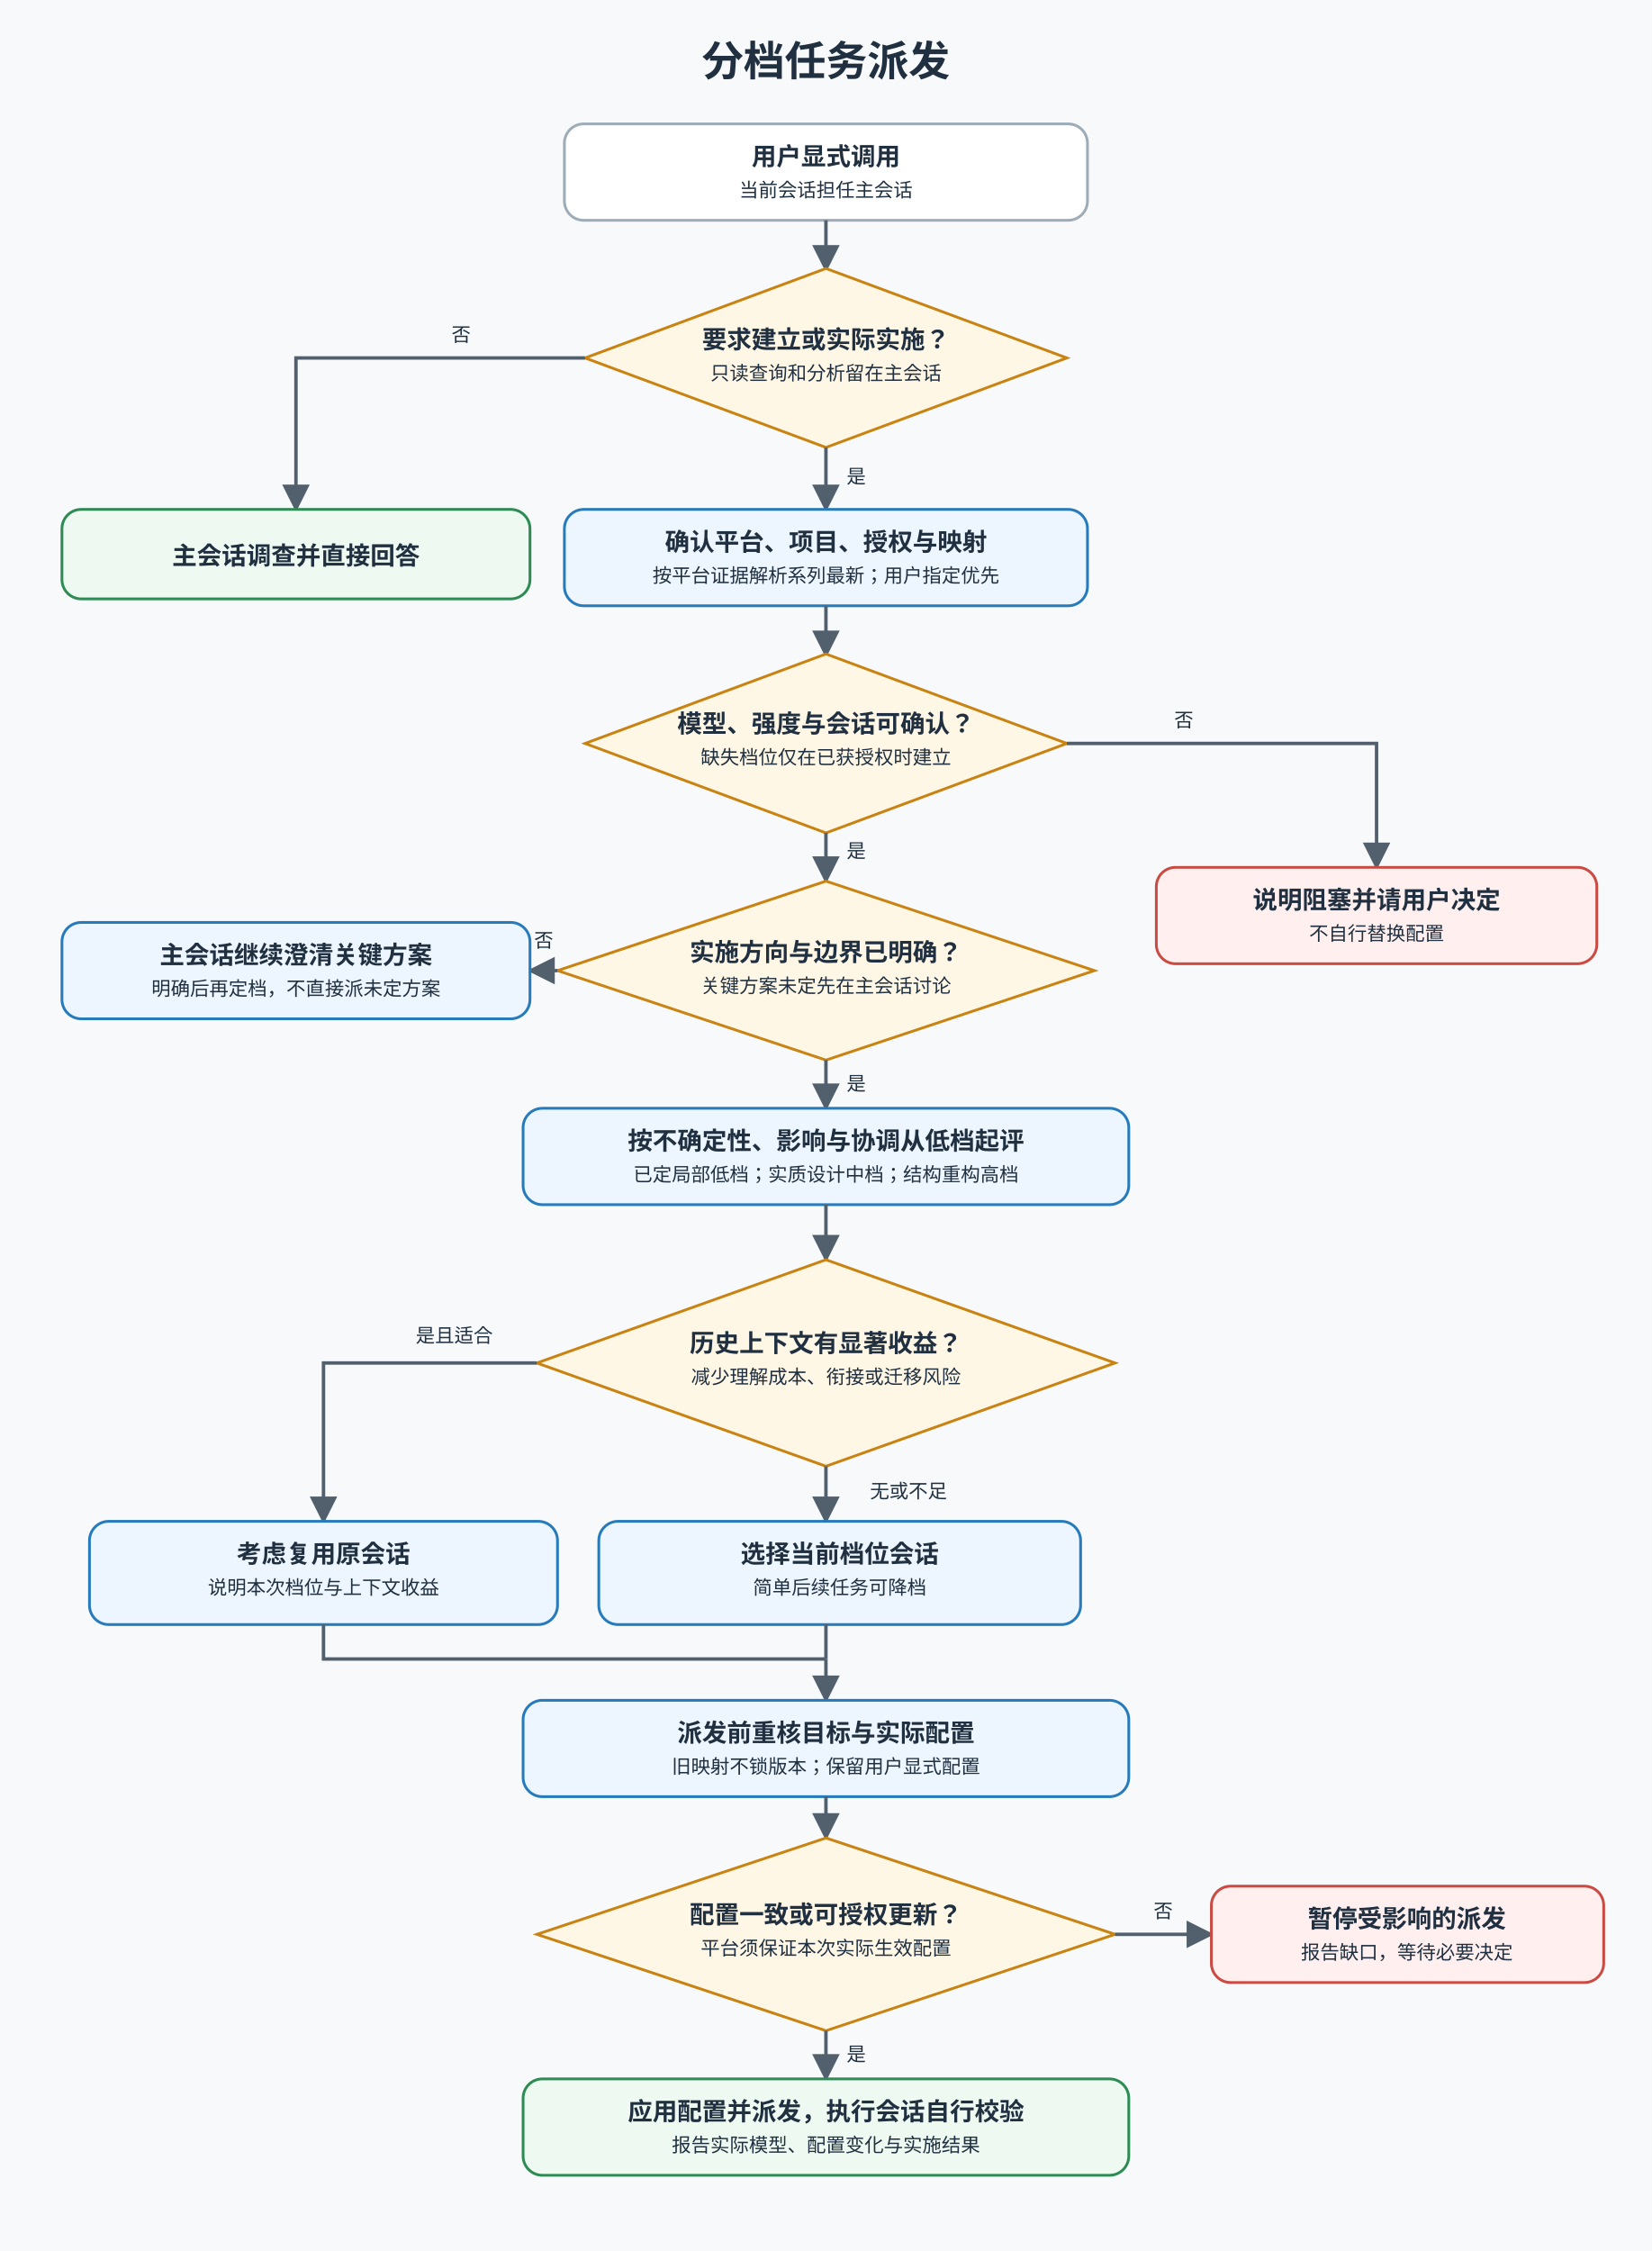
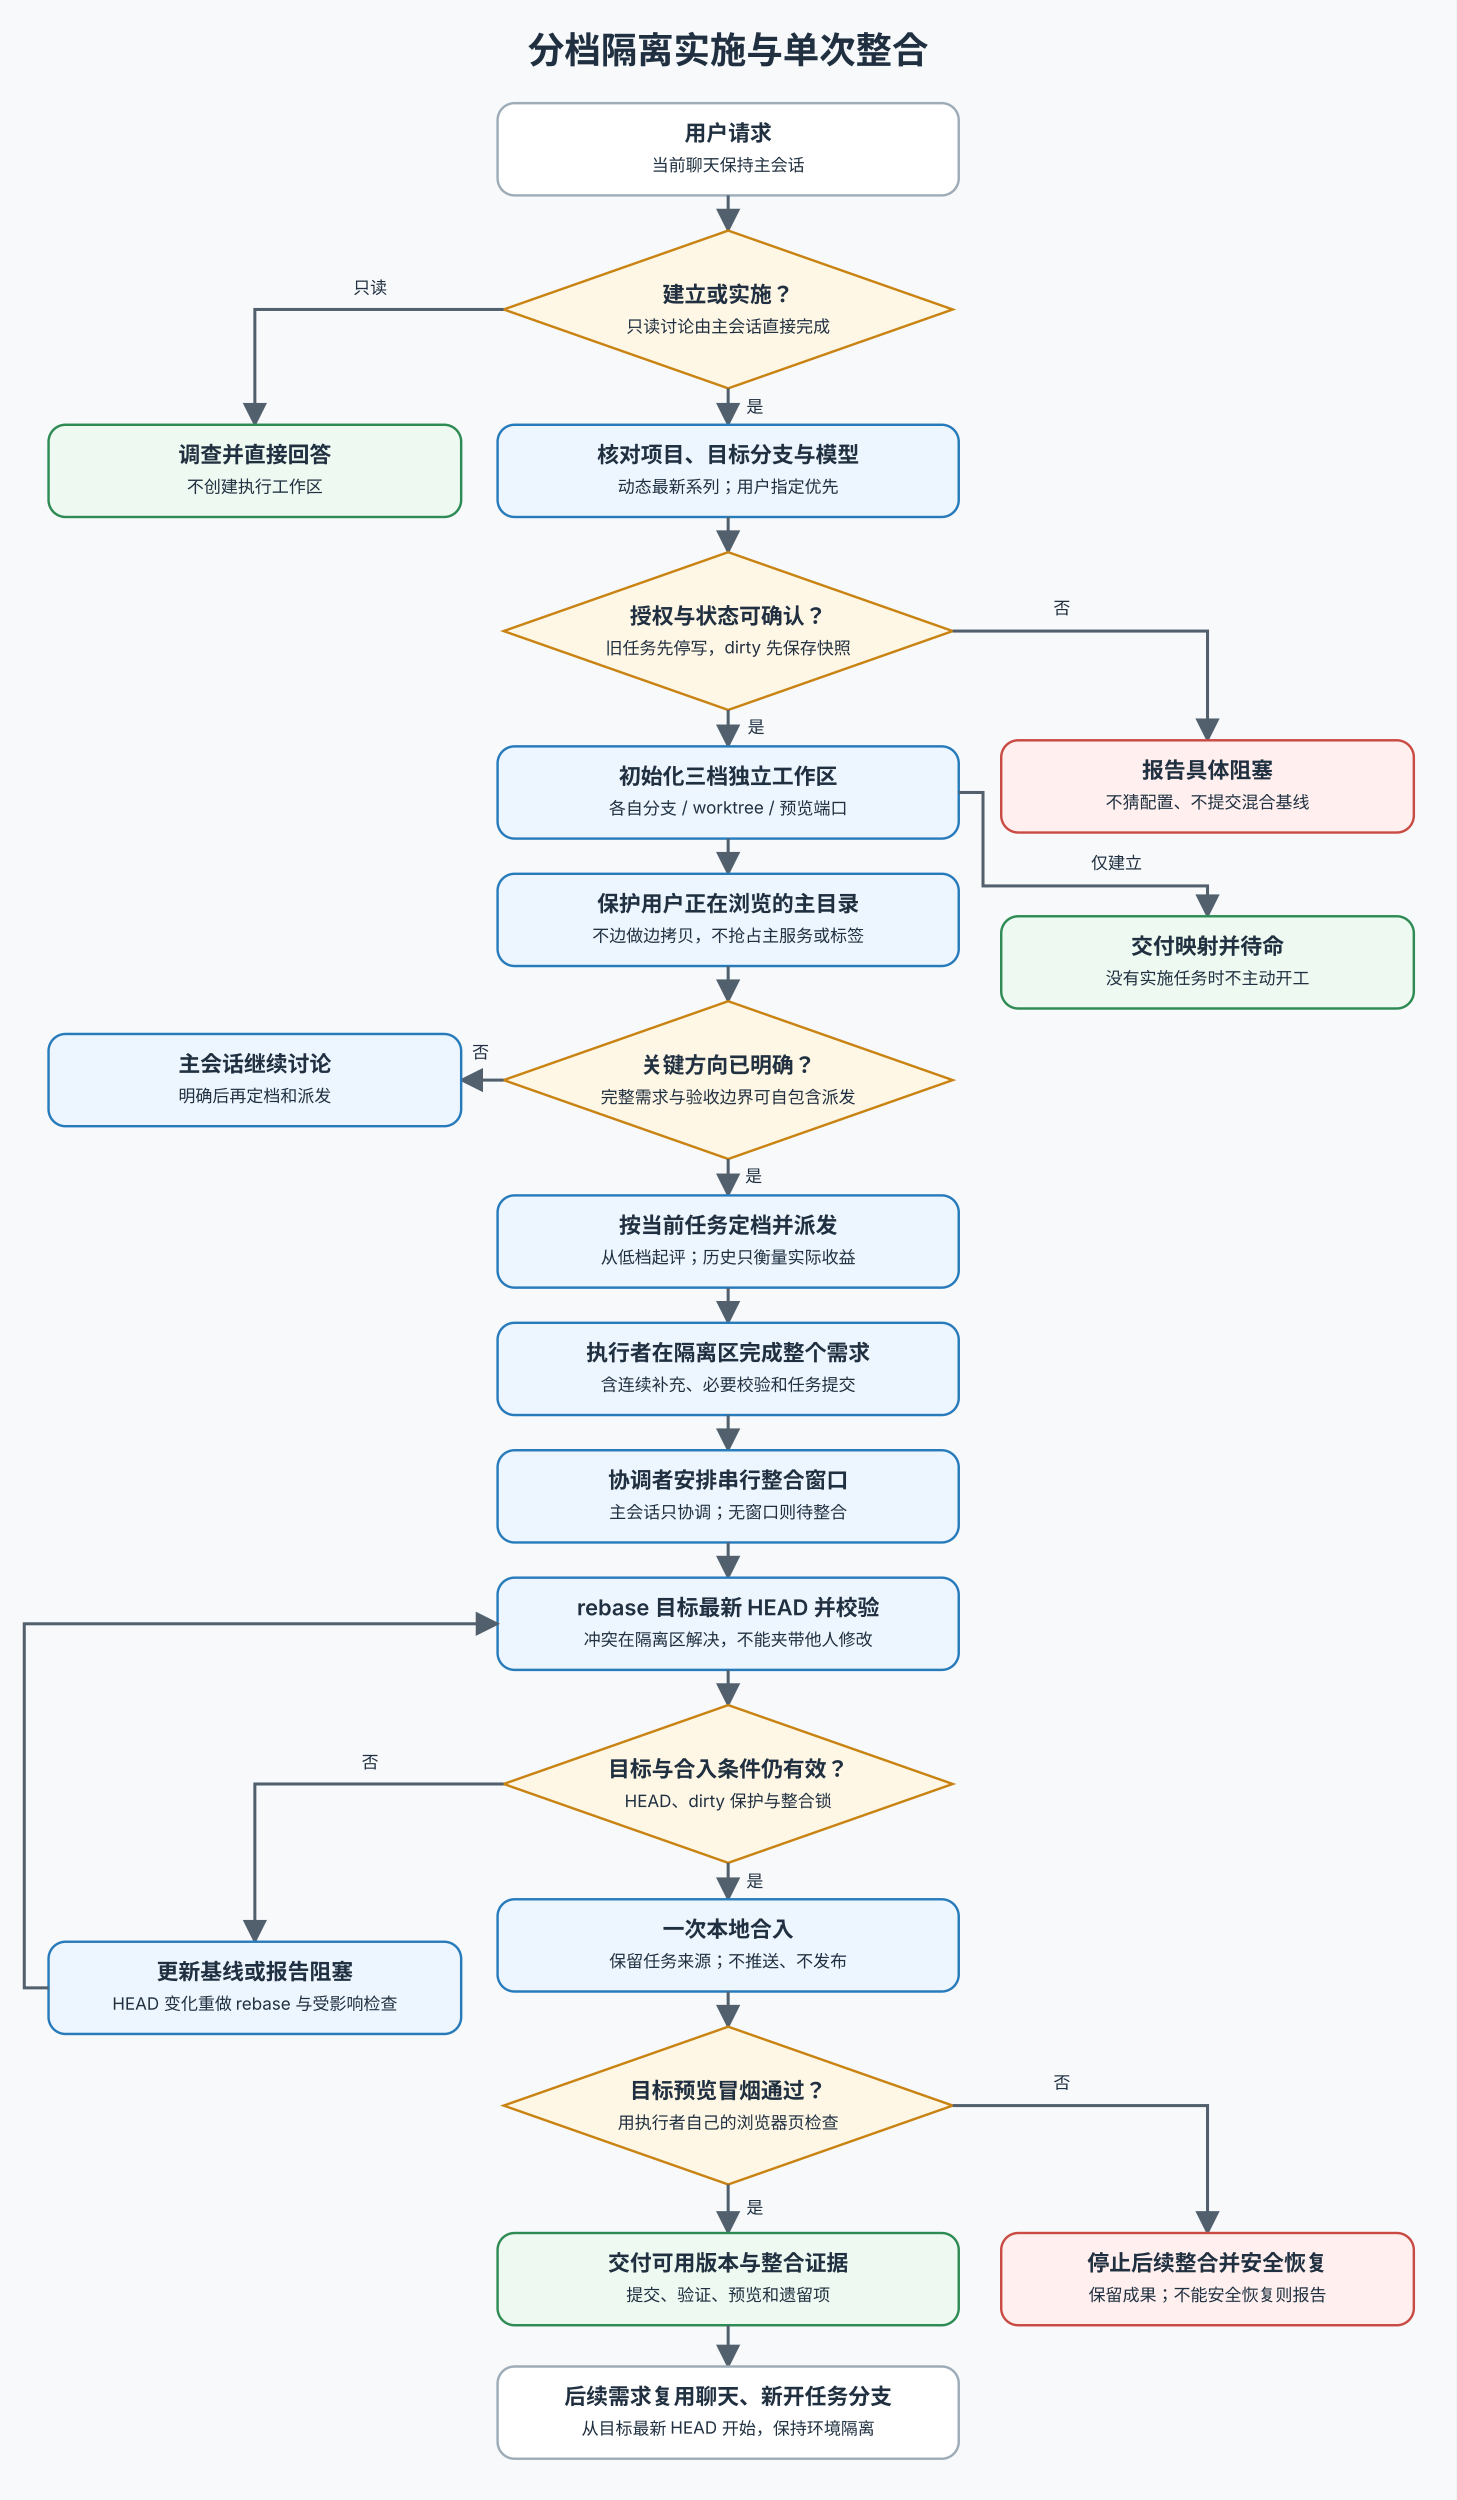
- <svg xmlns="http://www.w3.org/2000/svg" viewBox="0 0 1200 1635" role="img" aria-labelledby="title desc">
+ <svg xmlns="http://www.w3.org/2000/svg" viewBox="0 0 1200 2060" role="img" aria-labelledby="title desc">
  <defs>
-     <marker id="arrow" viewBox="0 0 10 10" refX="9" refY="5" markerWidth="8" markerHeight="8" orient="auto-start-reverse">
-       <path d="M0 0 L10 5 L0 10 Z" fill="#52606d" />
+     <marker id="arrow" viewBox="0 0 10 10" refX="9" refY="5" markerWidth="8" markerHeight="8" orient="auto">
+       <path d="M0 0 L10 5 L0 10Z" fill="#52606d" />
    </marker>
-     <style>
-       text{font-family:-apple-system,BlinkMacSystemFont,"PingFang SC",sans-serif;fill:#203040;text-anchor:middle}
-       .heading{font-size:30px;font-weight:700}.node{font-size:18px;font-weight:600}.sub{font-size:14px;font-weight:400}.edge{fill:none;stroke:#52606d;stroke-width:2.5;marker-end:url(#arrow)}
-       .input{fill:#fff;stroke:#9eacb8}.stage{fill:#edf6ff;stroke:#287bbb}.decision{fill:#fff7e6;stroke:#c98312}.stop{fill:#fff0ef;stroke:#c94b43}.done{fill:#edf9f1;stroke:#2e8b54}
-     </style>
+     <style>text{font-family:-apple-system,BlinkMacSystemFont,"PingFang SC",sans-serif;fill:#203040;text-anchor:middle}.title{font-size:30px;font-weight:700}.node{font-size:18px;font-weight:600}.sub{font-size:14px}.edge{fill:none;stroke:#52606d;stroke-width:2.5;marker-end:url(#arrow)}.input{fill:#fff;stroke:#9eacb8}.stage{fill:#edf6ff;stroke:#287bbb}.decision{fill:#fff7e6;stroke:#c98312}.stop{fill:#fff0ef;stroke:#c94b43}.done{fill:#edf9f1;stroke:#2e8b54}</style>
  </defs>
-   <rect width="1200" height="1635" fill="#f7f9fb" />
-   <text x="600" y="55" class="heading">分档任务派发</text>
-   <rect x="410" y="90" width="380" height="70" rx="14" class="input" stroke-width="2" />
-   <text x="600" y="120" class="node">用户显式调用</text>
-   <text x="600" y="143" class="sub">当前会话担任主会话</text>
-   <path d="M600 160 V196" class="edge" />
-   <polygon points="600,195 775,260 600,325 425,260" class="decision" stroke-width="2" />
-   <text x="600" y="253" class="node">要求建立或实际实施？</text>
-   <text x="600" y="276" class="sub">只读查询和分析留在主会话</text>
-   <path d="M425 260 H215 V370" class="edge" />
-   <text x="335" y="248" class="sub">否</text>
-   <rect x="45" y="370" width="340" height="65" rx="14" class="done" stroke-width="2" />
-   <text x="215" y="410" class="node">主会话调查并直接回答</text>
-   <path d="M600 325 V370" class="edge" />
-   <text x="622" y="351" class="sub">是</text>
-   <rect x="410" y="370" width="380" height="70" rx="14" class="stage" stroke-width="2" />
-   <text x="600" y="400" class="node">确认平台、项目、授权与映射</text>
-   <text x="600" y="423" class="sub">按平台证据解析系列最新；用户指定优先</text>
-   <path d="M600 440 V476" class="edge" />
-   <polygon points="600,475 775,540 600,605 425,540" class="decision" stroke-width="2" />
-   <text x="600" y="532" class="node">模型、强度与会话可确认？</text>
-   <text x="600" y="555" class="sub">缺失档位仅在已获授权时建立</text>
-   <path d="M775 540 H1000 V630" class="edge" />
-   <text x="860" y="528" class="sub">否</text>
-   <rect x="840" y="630" width="320" height="70" rx="14" class="stop" stroke-width="2" />
-   <text x="1000" y="660" class="node">说明阻塞并请用户决定</text>
-   <text x="1000" y="683" class="sub">不自行替换配置</text>
-   <path d="M600 605 V640" class="edge" />
-   <text x="622" y="623" class="sub">是</text>
-   <polygon points="600,640 795,705 600,770 405,705" class="decision" stroke-width="2" />
-   <text x="600" y="698" class="node">实施方向与边界已明确？</text>
-   <text x="600" y="721" class="sub">关键方案未定先在主会话讨论</text>
-   <path d="M405 705 H385" class="edge" />
-   <text x="395" y="688" class="sub">否</text>
-   <rect x="45" y="670" width="340" height="70" rx="14" class="stage" stroke-width="2" />
-   <text x="215" y="700" class="node">主会话继续澄清关键方案</text>
-   <text x="215" y="723" class="sub">明确后再定档，不直接派未定方案</text>
-   <path d="M600 770 V805" class="edge" />
-   <text x="622" y="792" class="sub">是</text>
-   <rect x="380" y="805" width="440" height="70" rx="14" class="stage" stroke-width="2" />
-   <text x="600" y="835" class="node">按不确定性、影响与协调从低档起评</text>
-   <text x="600" y="858" class="sub">已定局部低档；实质设计中档；结构重构高档</text>
-   <path d="M600 875 V915" class="edge" />
-   <polygon points="600,915 810,990 600,1065 390,990" class="decision" stroke-width="2" />
-   <text x="600" y="982" class="node">历史上下文有显著收益？</text>
-   <text x="600" y="1005" class="sub">减少理解成本、衔接或迁移风险</text>
-   <path d="M390 990 H235 V1105" class="edge" />
-   <text x="330" y="975" class="sub">是且适合</text>
-   <rect x="65" y="1105" width="340" height="75" rx="14" class="stage" stroke-width="2" />
-   <text x="235" y="1135" class="node">考虑复用原会话</text>
-   <text x="235" y="1158" class="sub">说明本次档位与上下文收益</text>
-   <path d="M600 1065 V1105" class="edge" />
-   <text x="660" y="1088" class="sub">无或不足</text>
-   <rect x="435" y="1105" width="350" height="75" rx="14" class="stage" stroke-width="2" />
-   <text x="610" y="1135" class="node">选择当前档位会话</text>
-   <text x="610" y="1158" class="sub">简单后续任务可降档</text>
-   <path d="M235 1180 V1205 H600" fill="none" stroke="#52606d" stroke-width="2.5" />
-   <path d="M600 1180 V1205" fill="none" stroke="#52606d" stroke-width="2.5" />
-   <path d="M600 1205 V1235" class="edge" />
-   <rect x="380" y="1235" width="440" height="70" rx="14" class="stage" stroke-width="2" />
-   <text x="600" y="1265" class="node">派发前重核目标与实际配置</text>
-   <text x="600" y="1288" class="sub">旧映射不锁版本；保留用户显式配置</text>
-   <path d="M600 1305 V1335" class="edge" />
-   <polygon points="600,1335 810,1405 600,1475 390,1405" class="decision" stroke-width="2" />
-   <text x="600" y="1397" class="node">配置一致或可授权更新？</text>
-   <text x="600" y="1420" class="sub">平台须保证本次实际生效配置</text>
-   <path d="M810 1405 H880" class="edge" />
-   <text x="845" y="1393" class="sub">否</text>
-   <rect x="880" y="1370" width="285" height="70" rx="14" class="stop" stroke-width="2" />
-   <text x="1022" y="1400" class="node">暂停受影响的派发</text>
-   <text x="1022" y="1423" class="sub">报告缺口，等待必要决定</text>
-   <path d="M600 1475 V1510" class="edge" />
-   <text x="622" y="1497" class="sub">是</text>
-   <rect x="380" y="1510" width="440" height="70" rx="14" class="done" stroke-width="2" />
-   <text x="600" y="1540" class="node">应用配置并派发，执行会话自行校验</text>
-   <text x="600" y="1563" class="sub">报告实际模型、配置变化与实施结果</text>
+   <rect width="1200" height="2060" fill="#f7f9fb" />
+   <text x="600" y="52" class="title">分档隔离实施与单次整合</text>
+   <rect x="410" y="85" width="380" height="76" rx="14" class="input" stroke-width="2" />
+   <text x="600.0" y="116" class="node">用户请求</text>
+   <text x="600.0" y="141" class="sub">当前聊天保持主会话</text>
+   <path d="M600 161 V190" class="edge" />
+   <polygon points="600,190 785,255 600,320 415,255" class="decision" stroke-width="2" />
+   <text x="600" y="249" class="node">建立或实施？</text>
+   <text x="600" y="274" class="sub">只读讨论由主会话直接完成</text>
+   <path d="M415 255 H210 V350" class="edge" />
+   <text x="305" y="242" class="sub">只读</text>
+   <rect x="40" y="350" width="340" height="76" rx="14" class="done" stroke-width="2" />
+   <text x="210.0" y="381" class="node">调查并直接回答</text>
+   <text x="210.0" y="406" class="sub">不创建执行工作区</text>
+   <path d="M600 320 V350" class="edge" />
+   <text x="622" y="340" class="sub">是</text>
+   <rect x="410" y="350" width="380" height="76" rx="14" class="stage" stroke-width="2" />
+   <text x="600.0" y="381" class="node">核对项目、目标分支与模型</text>
+   <text x="600.0" y="406" class="sub">动态最新系列；用户指定优先</text>
+   <path d="M600 426 V455" class="edge" />
+   <polygon points="600,455 785,520 600,585 415,520" class="decision" stroke-width="2" />
+   <text x="600" y="514" class="node">授权与状态可确认？</text>
+   <text x="600" y="539" class="sub">旧任务先停写，dirty 先保存快照</text>
+   <path d="M785 520 H995 V610" class="edge" />
+   <text x="875" y="506" class="sub">否</text>
+   <rect x="825" y="610" width="340" height="76" rx="14" class="stop" stroke-width="2" />
+   <text x="995.0" y="641" class="node">报告具体阻塞</text>
+   <text x="995.0" y="666" class="sub">不猜配置、不提交混合基线</text>
+   <path d="M600 585 V615" class="edge" />
+   <text x="623" y="604" class="sub">是</text>
+   <rect x="410" y="615" width="380" height="76" rx="14" class="stage" stroke-width="2" />
+   <text x="600.0" y="646" class="node">初始化三档独立工作区</text>
+   <text x="600.0" y="671" class="sub">各自分支 / worktree / 预览端口</text>
+   <path d="M790 653 H810 V730 H995 V755" class="edge" />
+   <text x="920" y="716" class="sub">仅建立</text>
+   <rect x="825" y="755" width="340" height="76" rx="14" class="done" stroke-width="2" />
+   <text x="995" y="786" class="node">交付映射并待命</text>
+   <text x="995" y="811" class="sub">没有实施任务时不主动开工</text>
+   <path d="M600 691 V720" class="edge" />
+   <rect x="410" y="720" width="380" height="76" rx="14" class="stage" stroke-width="2" />
+   <text x="600.0" y="751" class="node">保护用户正在浏览的主目录</text>
+   <text x="600.0" y="776" class="sub">不边做边拷贝，不抢占主服务或标签</text>
+   <path d="M600 796 V825" class="edge" />
+   <polygon points="600,825 785,890 600,955 415,890" class="decision" stroke-width="2" />
+   <text x="600" y="884" class="node">关键方向已明确？</text>
+   <text x="600" y="909" class="sub">完整需求与验收边界可自包含派发</text>
+   <path d="M415 890 H380" class="edge" />
+   <text x="396" y="872" class="sub">否</text>
+   <rect x="40" y="852" width="340" height="76" rx="14" class="stage" stroke-width="2" />
+   <text x="210.0" y="883" class="node">主会话继续讨论</text>
+   <text x="210.0" y="908" class="sub">明确后再定档和派发</text>
+   <path d="M600 955 V985" class="edge" />
+   <text x="621" y="974" class="sub">是</text>
+   <rect x="410" y="985" width="380" height="76" rx="14" class="stage" stroke-width="2" />
+   <text x="600.0" y="1016" class="node">按当前任务定档并派发</text>
+   <text x="600.0" y="1041" class="sub">从低档起评；历史只衡量实际收益</text>
+   <path d="M600 1061 V1090" class="edge" />
+   <rect x="410" y="1090" width="380" height="76" rx="14" class="stage" stroke-width="2" />
+   <text x="600.0" y="1121" class="node">执行者在隔离区完成整个需求</text>
+   <text x="600.0" y="1146" class="sub">含连续补充、必要校验和任务提交</text>
+   <path d="M600 1166 V1195" class="edge" />
+   <rect x="410" y="1195" width="380" height="76" rx="14" class="stage" stroke-width="2" />
+   <text x="600.0" y="1226" class="node">协调者安排串行整合窗口</text>
+   <text x="600.0" y="1251" class="sub">主会话只协调；无窗口则待整合</text>
+   <path d="M600 1271 V1300" class="edge" />
+   <rect x="410" y="1300" width="380" height="76" rx="14" class="stage" stroke-width="2" />
+   <text x="600.0" y="1331" class="node">rebase 目标最新 HEAD 并校验</text>
+   <text x="600.0" y="1356" class="sub">冲突在隔离区解决，不能夹带他人修改</text>
+   <path d="M600 1376 V1405" class="edge" />
+   <polygon points="600,1405 785,1470 600,1535 415,1470" class="decision" stroke-width="2" />
+   <text x="600" y="1464" class="node">目标与合入条件仍有效？</text>
+   <text x="600" y="1489" class="sub">HEAD、dirty 保护与整合锁</text>
+   <path d="M415 1470 H210 V1600" class="edge" />
+   <text x="305" y="1457" class="sub">否</text>
+   <rect x="40" y="1600" width="340" height="76" rx="14" class="stage" stroke-width="2" />
+   <text x="210.0" y="1631" class="node">更新基线或报告阻塞</text>
+   <text x="210.0" y="1656" class="sub">HEAD 变化重做 rebase 与受影响检查</text>
+   <path d="M40 1638 H20 V1338 H410" class="edge" />
+   <path d="M600 1535 V1565" class="edge" />
+   <text x="622" y="1555" class="sub">是</text>
+   <rect x="410" y="1565" width="380" height="76" rx="14" class="stage" stroke-width="2" />
+   <text x="600.0" y="1596" class="node">一次本地合入</text>
+   <text x="600.0" y="1621" class="sub">保留任务来源；不推送、不发布</text>
+   <path d="M600 1641 V1670" class="edge" />
+   <polygon points="600,1670 785,1735 600,1800 415,1735" class="decision" stroke-width="2" />
+   <text x="600" y="1729" class="node">目标预览冒烟通过？</text>
+   <text x="600" y="1754" class="sub">用执行者自己的浏览器页检查</text>
+   <path d="M785 1735 H995 V1840" class="edge" />
+   <text x="875" y="1721" class="sub">否</text>
+   <rect x="825" y="1840" width="340" height="76" rx="14" class="stop" stroke-width="2" />
+   <text x="995.0" y="1871" class="node">停止后续整合并安全恢复</text>
+   <text x="995.0" y="1896" class="sub">保留成果；不能安全恢复则报告</text>
+   <path d="M600 1800 V1840" class="edge" />
+   <text x="622" y="1824" class="sub">是</text>
+   <rect x="410" y="1840" width="380" height="76" rx="14" class="done" stroke-width="2" />
+   <text x="600.0" y="1871" class="node">交付可用版本与整合证据</text>
+   <text x="600.0" y="1896" class="sub">提交、验证、预览和遗留项</text>
+   <path d="M600 1916 V1950" class="edge" />
+   <rect x="410" y="1950" width="380" height="76" rx="14" class="input" stroke-width="2" />
+   <text x="600.0" y="1981" class="node">后续需求复用聊天、新开任务分支</text>
+   <text x="600.0" y="2006" class="sub">从目标最新 HEAD 开始，保持环境隔离</text>
</svg>
